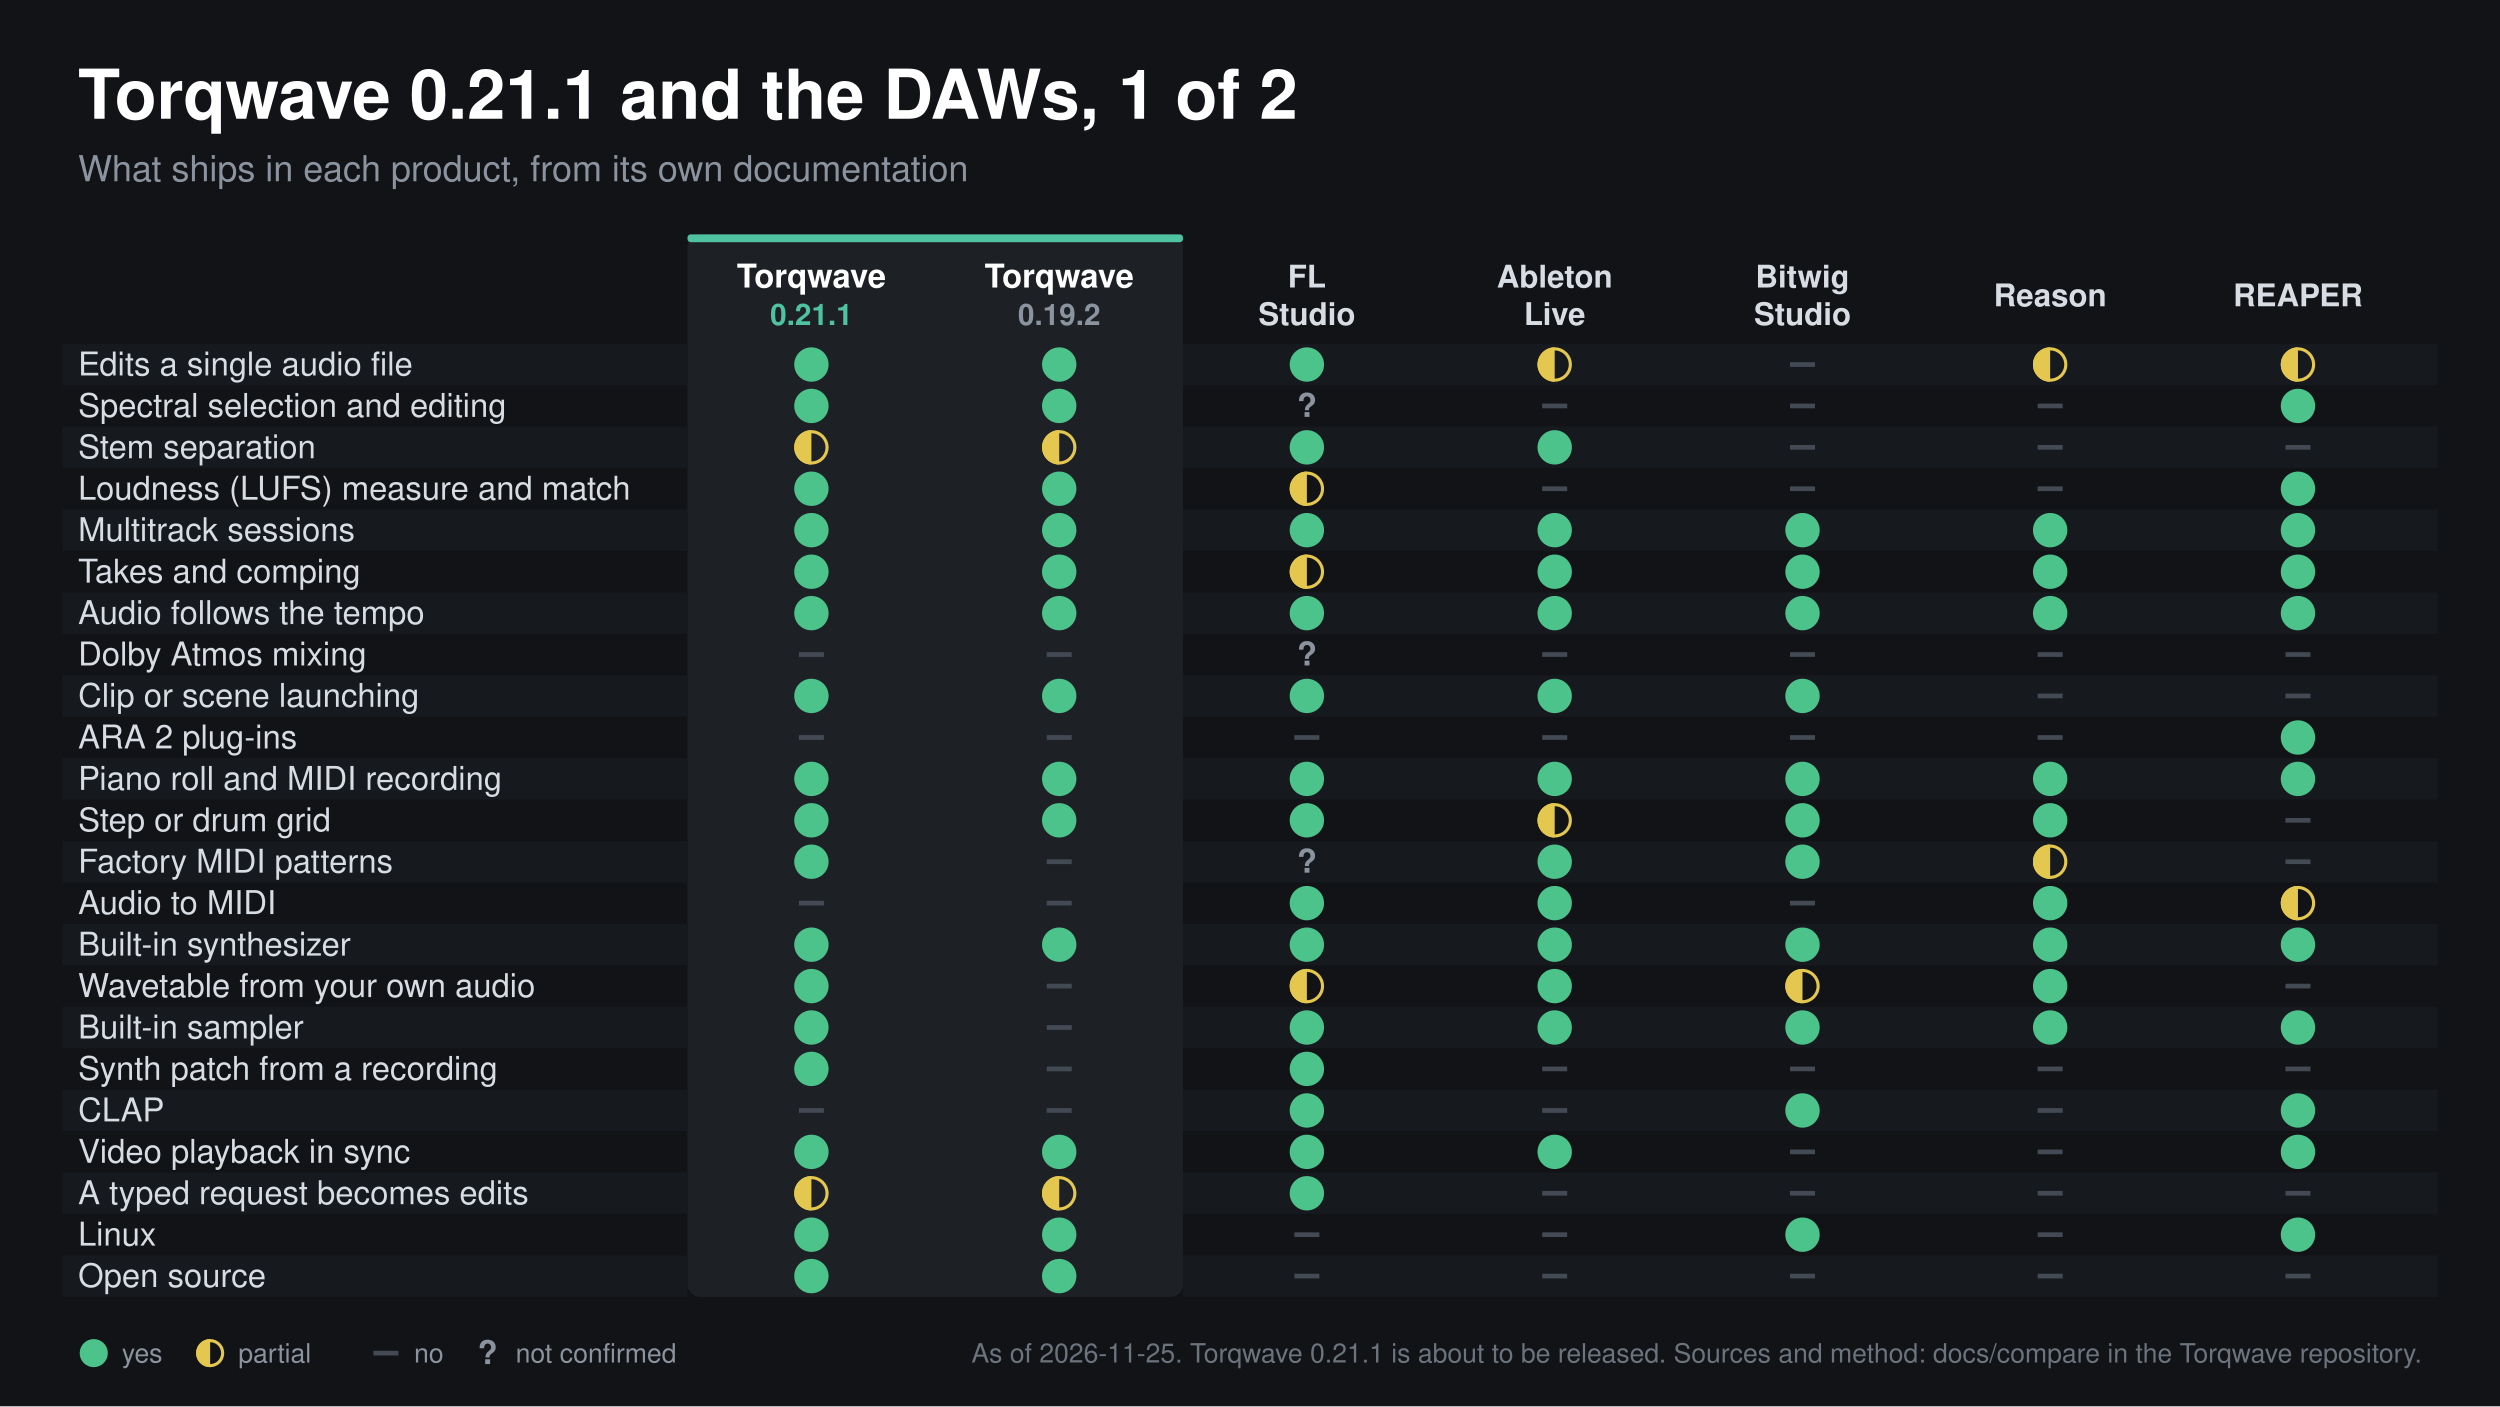
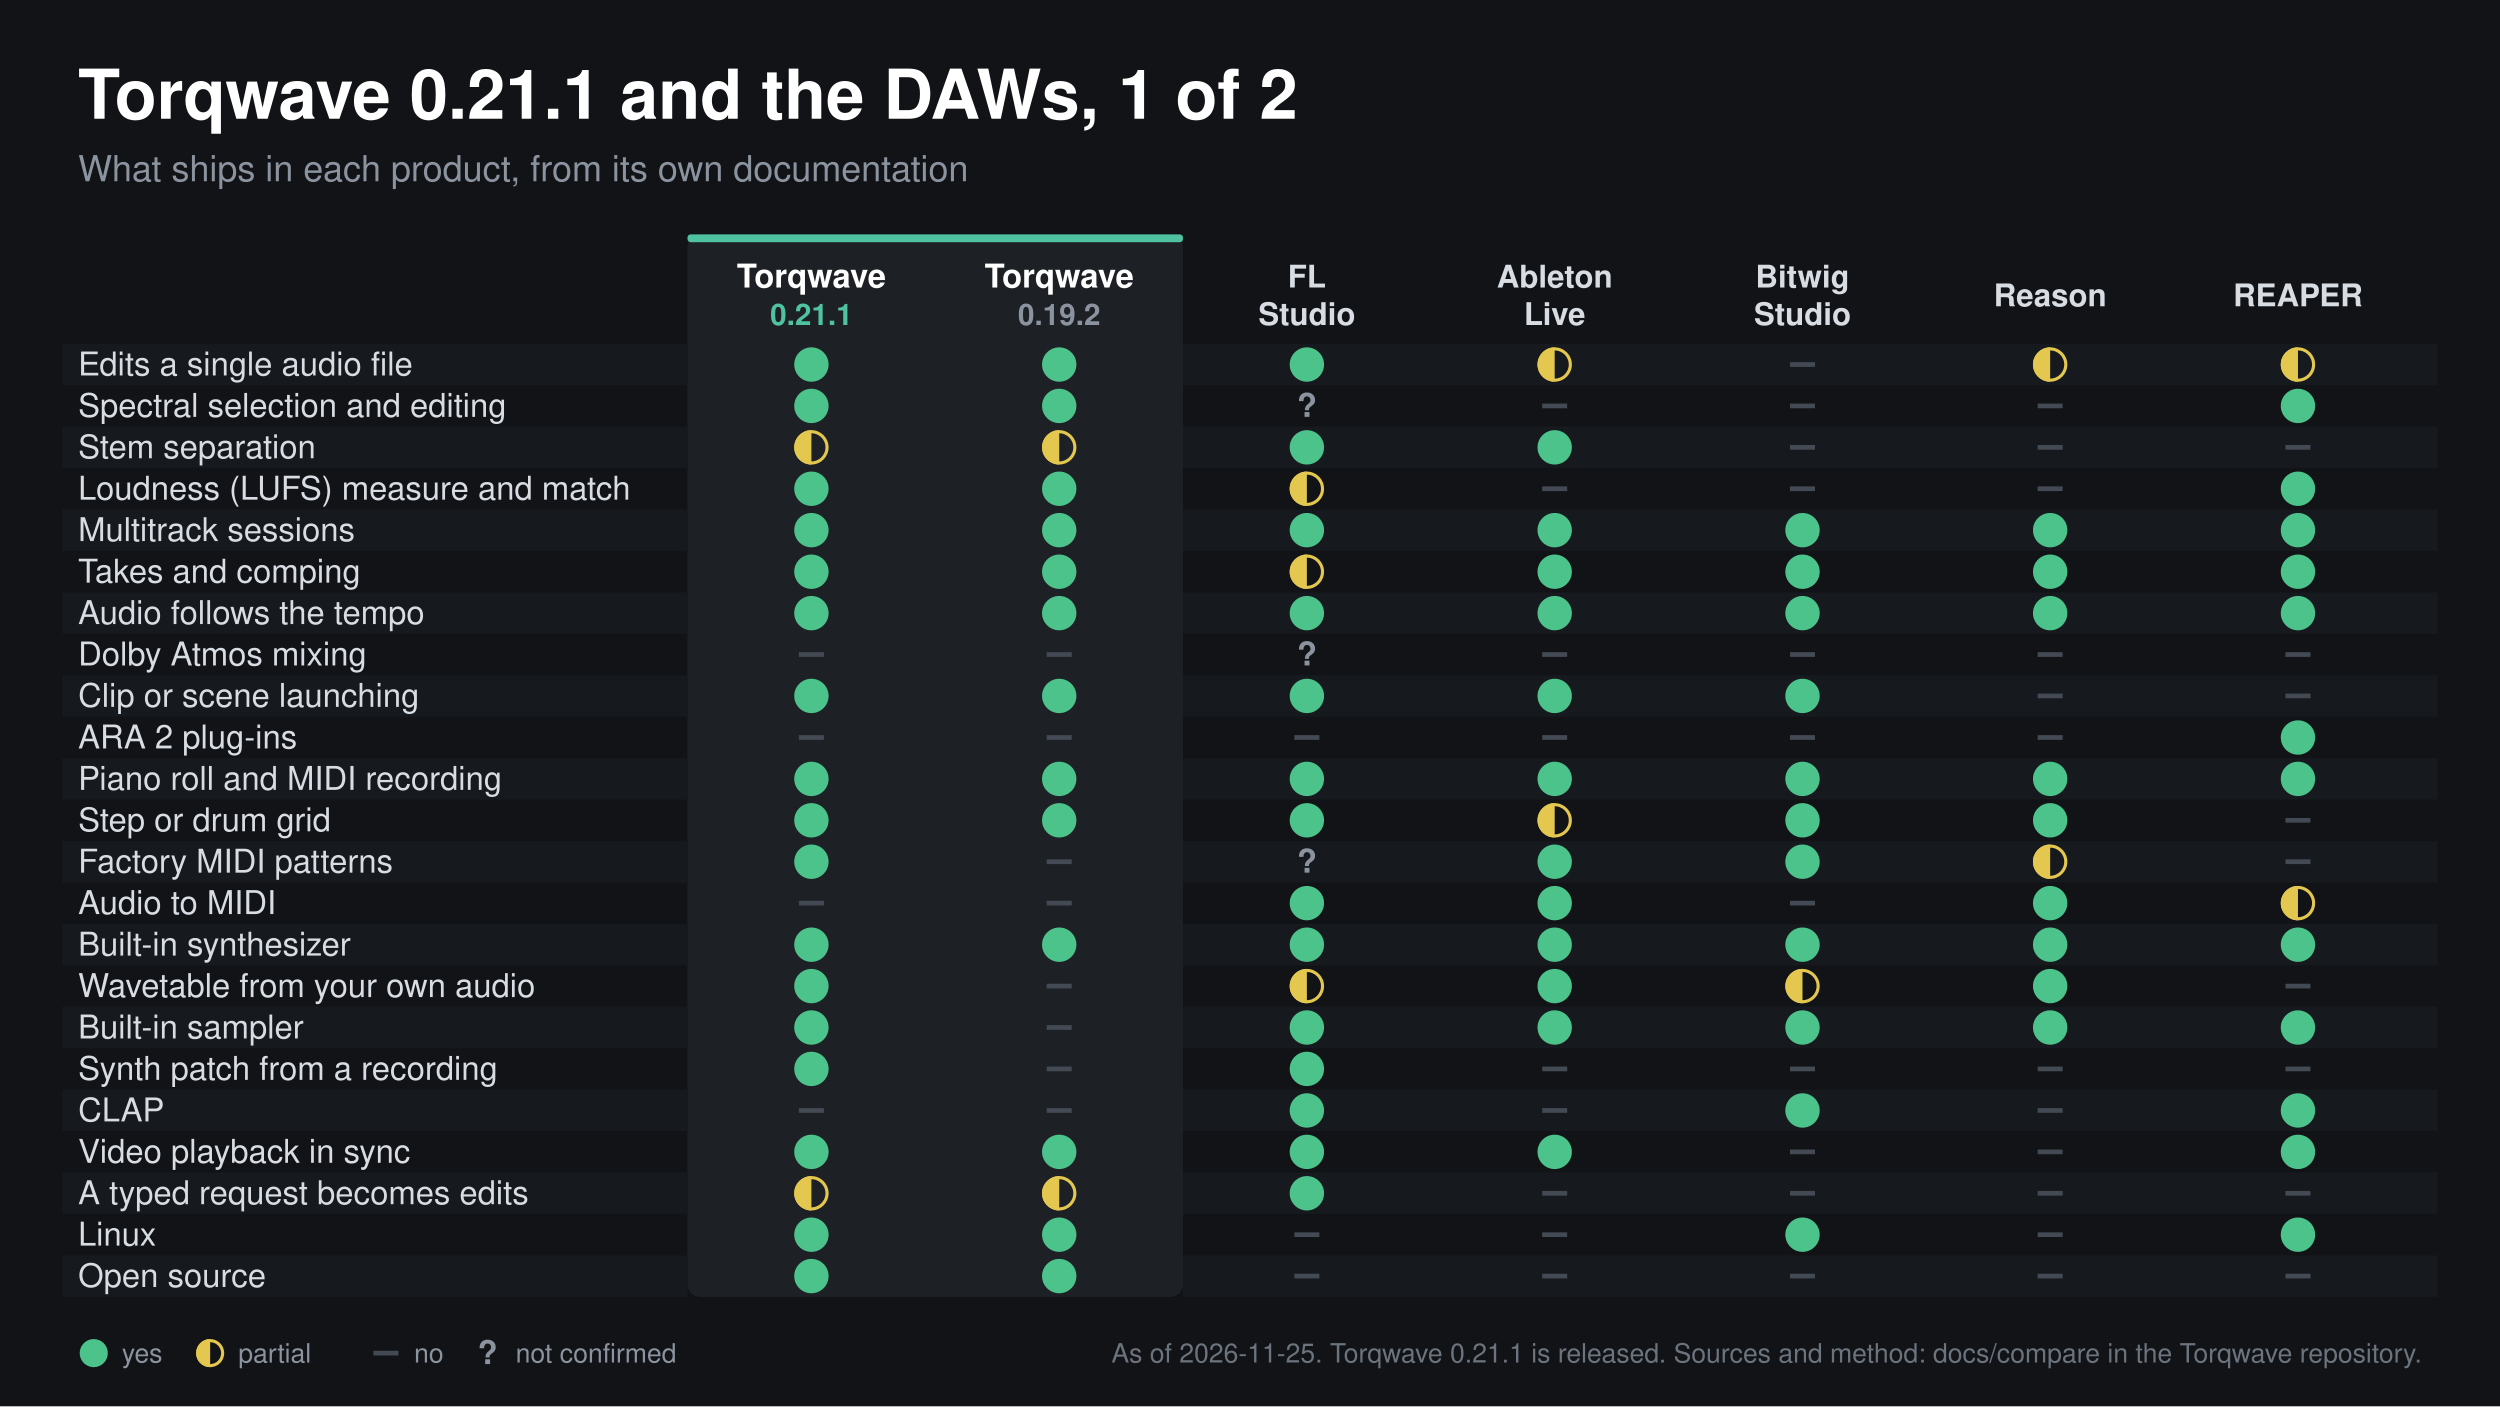
<svg xmlns="http://www.w3.org/2000/svg" width="1600" height="900" viewBox="0 0 1600 900" font-family="Helvetica Neue, Helvetica, Arial, sans-serif">
  <rect width="1600" height="900" fill="#111317" />
  <text x="50.0" y="76.0" font-size="44" fill="#ffffff" text-anchor="start" font-weight="bold">Torqwave 0.21.1 and the DAWs, 1 of 2</text>
  <text x="50.0" y="116.0" font-size="23" fill="#8b939e" text-anchor="start" font-weight="normal">What ships in each product, from its own documentation</text>
-   <text x="1550.0" y="872.0" font-size="17" fill="#6b737d" text-anchor="end" font-weight="normal">As of 2026-11-25. Torqwave 0.21.1 is about to be released. Sources and method: docs/compare in the Torqwave repository.</text>
+   <text x="1550.0" y="872.0" font-size="17" fill="#6b737d" text-anchor="end" font-weight="normal">As of 2026-11-25. Torqwave 0.21.1 is released. Sources and method: docs/compare in the Torqwave repository.</text>
  <rect x="440.0" y="150.0" width="317.1" height="680.0" rx="8" fill="#1d2126" />
  <rect x="440.0" y="150.0" width="317.1" height="5.0" rx="2" fill="#4fc3a1" />
  <text x="519.3" y="184.0" font-size="21" fill="#ffffff" text-anchor="middle" font-weight="bold">Torqwave</text>
  <text x="519.3" y="208.0" font-size="19" fill="#4fc3a1" text-anchor="middle" font-weight="bold">0.21.1</text>
  <text x="677.9" y="184.0" font-size="21" fill="#ffffff" text-anchor="middle" font-weight="bold">Torqwave</text>
  <text x="677.9" y="208.0" font-size="19" fill="#8b939e" text-anchor="middle" font-weight="bold">0.19.2</text>
  <text x="836.4" y="184.0" font-size="20" fill="#d8dde3" text-anchor="middle" font-weight="bold">FL</text>
  <text x="836.4" y="208.0" font-size="20" fill="#d8dde3" text-anchor="middle" font-weight="bold">Studio</text>
  <text x="995.0" y="184.0" font-size="20" fill="#d8dde3" text-anchor="middle" font-weight="bold">Ableton</text>
  <text x="995.0" y="208.0" font-size="20" fill="#d8dde3" text-anchor="middle" font-weight="bold">Live</text>
  <text x="1153.6" y="184.0" font-size="20" fill="#d8dde3" text-anchor="middle" font-weight="bold">Bitwig</text>
  <text x="1153.6" y="208.0" font-size="20" fill="#d8dde3" text-anchor="middle" font-weight="bold">Studio</text>
  <text x="1312.1" y="196.0" font-size="20" fill="#d8dde3" text-anchor="middle" font-weight="bold">Reason</text>
  <text x="1470.7" y="196.0" font-size="20" fill="#d8dde3" text-anchor="middle" font-weight="bold">REAPER</text>
  <rect x="40.0" y="220.0" width="400.0" height="26.5" rx="0" fill="#16191d" />
  <rect x="757.1" y="220.0" width="802.9" height="26.5" rx="0" fill="#16191d" />
  <text x="50.0" y="240.3" font-size="21" fill="#d8dde3" text-anchor="start" font-weight="normal">Edits a single audio file</text>
  <circle cx="519.3" cy="233.3" r="11" fill="#4cc38a" />
  <circle cx="677.9" cy="233.3" r="11" fill="#4cc38a" />
  <circle cx="836.4" cy="233.3" r="11" fill="#4cc38a" />
  <circle cx="995.0" cy="233.3" r="10" fill="none" stroke="#e3c74f" stroke-width="2" />
  <path d="M 995.0 222.3 A 11 11 0 0 0 995.0 244.3 Z" fill="#e3c74f" />
  <line x1="1145.6" y1="233.3" x2="1161.6" y2="233.3" stroke="#434a54" stroke-width="3" />
  <circle cx="1312.1" cy="233.3" r="10" fill="none" stroke="#e3c74f" stroke-width="2" />
  <path d="M 1312.1 222.3 A 11 11 0 0 0 1312.1 244.3 Z" fill="#e3c74f" />
  <circle cx="1470.7" cy="233.3" r="10" fill="none" stroke="#e3c74f" stroke-width="2" />
  <path d="M 1470.7 222.3 A 11 11 0 0 0 1470.7 244.3 Z" fill="#e3c74f" />
  <text x="50.0" y="266.8" font-size="21" fill="#d8dde3" text-anchor="start" font-weight="normal">Spectral selection and editing</text>
  <circle cx="519.3" cy="259.8" r="11" fill="#4cc38a" />
  <circle cx="677.9" cy="259.8" r="11" fill="#4cc38a" />
  <text x="836.4" y="266.8" font-size="21" fill="#8b939e" text-anchor="middle" font-weight="bold">?</text>
  <line x1="987.0" y1="259.8" x2="1003.0" y2="259.8" stroke="#434a54" stroke-width="3" />
  <line x1="1145.6" y1="259.8" x2="1161.6" y2="259.8" stroke="#434a54" stroke-width="3" />
  <line x1="1304.1" y1="259.8" x2="1320.1" y2="259.8" stroke="#434a54" stroke-width="3" />
  <circle cx="1470.7" cy="259.8" r="11" fill="#4cc38a" />
  <rect x="40.0" y="273.0" width="400.0" height="26.5" rx="0" fill="#16191d" />
  <rect x="757.1" y="273.0" width="802.9" height="26.5" rx="0" fill="#16191d" />
  <text x="50.0" y="293.3" font-size="21" fill="#d8dde3" text-anchor="start" font-weight="normal">Stem separation</text>
  <circle cx="519.3" cy="286.3" r="10" fill="none" stroke="#e3c74f" stroke-width="2" />
  <path d="M 519.3 275.3 A 11 11 0 0 0 519.3 297.3 Z" fill="#e3c74f" />
  <circle cx="677.9" cy="286.3" r="10" fill="none" stroke="#e3c74f" stroke-width="2" />
  <path d="M 677.9 275.3 A 11 11 0 0 0 677.9 297.3 Z" fill="#e3c74f" />
  <circle cx="836.4" cy="286.3" r="11" fill="#4cc38a" />
  <circle cx="995.0" cy="286.3" r="11" fill="#4cc38a" />
  <line x1="1145.6" y1="286.3" x2="1161.6" y2="286.3" stroke="#434a54" stroke-width="3" />
  <line x1="1304.1" y1="286.3" x2="1320.1" y2="286.3" stroke="#434a54" stroke-width="3" />
  <line x1="1462.7" y1="286.3" x2="1478.7" y2="286.3" stroke="#434a54" stroke-width="3" />
  <text x="50.0" y="319.8" font-size="21" fill="#d8dde3" text-anchor="start" font-weight="normal">Loudness (LUFS) measure and match</text>
  <circle cx="519.3" cy="312.8" r="11" fill="#4cc38a" />
  <circle cx="677.9" cy="312.8" r="11" fill="#4cc38a" />
  <circle cx="836.4" cy="312.8" r="10" fill="none" stroke="#e3c74f" stroke-width="2" />
  <path d="M 836.4 301.8 A 11 11 0 0 0 836.4 323.8 Z" fill="#e3c74f" />
  <line x1="987.0" y1="312.8" x2="1003.0" y2="312.8" stroke="#434a54" stroke-width="3" />
  <line x1="1145.6" y1="312.8" x2="1161.6" y2="312.8" stroke="#434a54" stroke-width="3" />
  <line x1="1304.1" y1="312.8" x2="1320.1" y2="312.8" stroke="#434a54" stroke-width="3" />
  <circle cx="1470.7" cy="312.8" r="11" fill="#4cc38a" />
  <rect x="40.0" y="326.1" width="400.0" height="26.5" rx="0" fill="#16191d" />
  <rect x="757.1" y="326.1" width="802.9" height="26.5" rx="0" fill="#16191d" />
  <text x="50.0" y="346.3" font-size="21" fill="#d8dde3" text-anchor="start" font-weight="normal">Multitrack sessions</text>
  <circle cx="519.3" cy="339.3" r="11" fill="#4cc38a" />
  <circle cx="677.9" cy="339.3" r="11" fill="#4cc38a" />
  <circle cx="836.4" cy="339.3" r="11" fill="#4cc38a" />
  <circle cx="995.0" cy="339.3" r="11" fill="#4cc38a" />
  <circle cx="1153.6" cy="339.3" r="11" fill="#4cc38a" />
  <circle cx="1312.1" cy="339.3" r="11" fill="#4cc38a" />
  <circle cx="1470.7" cy="339.3" r="11" fill="#4cc38a" />
  <text x="50.0" y="372.9" font-size="21" fill="#d8dde3" text-anchor="start" font-weight="normal">Takes and comping</text>
  <circle cx="519.3" cy="365.9" r="11" fill="#4cc38a" />
  <circle cx="677.9" cy="365.9" r="11" fill="#4cc38a" />
  <circle cx="836.4" cy="365.9" r="10" fill="none" stroke="#e3c74f" stroke-width="2" />
  <path d="M 836.4 354.9 A 11 11 0 0 0 836.4 376.9 Z" fill="#e3c74f" />
  <circle cx="995.0" cy="365.9" r="11" fill="#4cc38a" />
  <circle cx="1153.6" cy="365.9" r="11" fill="#4cc38a" />
  <circle cx="1312.1" cy="365.9" r="11" fill="#4cc38a" />
  <circle cx="1470.7" cy="365.9" r="11" fill="#4cc38a" />
  <rect x="40.0" y="379.1" width="400.0" height="26.5" rx="0" fill="#16191d" />
  <rect x="757.1" y="379.1" width="802.9" height="26.5" rx="0" fill="#16191d" />
  <text x="50.0" y="399.4" font-size="21" fill="#d8dde3" text-anchor="start" font-weight="normal">Audio follows the tempo</text>
  <circle cx="519.3" cy="392.4" r="11" fill="#4cc38a" />
  <circle cx="677.9" cy="392.4" r="11" fill="#4cc38a" />
  <circle cx="836.4" cy="392.4" r="11" fill="#4cc38a" />
  <circle cx="995.0" cy="392.4" r="11" fill="#4cc38a" />
  <circle cx="1153.6" cy="392.4" r="11" fill="#4cc38a" />
  <circle cx="1312.1" cy="392.4" r="11" fill="#4cc38a" />
  <circle cx="1470.7" cy="392.4" r="11" fill="#4cc38a" />
  <text x="50.0" y="425.9" font-size="21" fill="#d8dde3" text-anchor="start" font-weight="normal">Dolby Atmos mixing</text>
  <line x1="511.3" y1="418.9" x2="527.3" y2="418.9" stroke="#434a54" stroke-width="3" />
  <line x1="669.9" y1="418.9" x2="685.9" y2="418.9" stroke="#434a54" stroke-width="3" />
  <text x="836.4" y="425.9" font-size="21" fill="#8b939e" text-anchor="middle" font-weight="bold">?</text>
  <line x1="987.0" y1="418.9" x2="1003.0" y2="418.9" stroke="#434a54" stroke-width="3" />
  <line x1="1145.6" y1="418.9" x2="1161.6" y2="418.9" stroke="#434a54" stroke-width="3" />
  <line x1="1304.1" y1="418.9" x2="1320.1" y2="418.9" stroke="#434a54" stroke-width="3" />
  <line x1="1462.7" y1="418.9" x2="1478.7" y2="418.9" stroke="#434a54" stroke-width="3" />
  <rect x="40.0" y="432.2" width="400.0" height="26.5" rx="0" fill="#16191d" />
  <rect x="757.1" y="432.2" width="802.9" height="26.5" rx="0" fill="#16191d" />
  <text x="50.0" y="452.4" font-size="21" fill="#d8dde3" text-anchor="start" font-weight="normal">Clip or scene launching</text>
  <circle cx="519.3" cy="445.4" r="11" fill="#4cc38a" />
  <circle cx="677.9" cy="445.4" r="11" fill="#4cc38a" />
  <circle cx="836.4" cy="445.4" r="11" fill="#4cc38a" />
  <circle cx="995.0" cy="445.4" r="11" fill="#4cc38a" />
  <circle cx="1153.6" cy="445.4" r="11" fill="#4cc38a" />
  <line x1="1304.1" y1="445.4" x2="1320.1" y2="445.4" stroke="#434a54" stroke-width="3" />
  <line x1="1462.7" y1="445.4" x2="1478.7" y2="445.4" stroke="#434a54" stroke-width="3" />
  <text x="50.0" y="479.0" font-size="21" fill="#d8dde3" text-anchor="start" font-weight="normal">ARA 2 plug-ins</text>
  <line x1="511.3" y1="472.0" x2="527.3" y2="472.0" stroke="#434a54" stroke-width="3" />
  <line x1="669.9" y1="472.0" x2="685.9" y2="472.0" stroke="#434a54" stroke-width="3" />
  <line x1="828.4" y1="472.0" x2="844.4" y2="472.0" stroke="#434a54" stroke-width="3" />
  <line x1="987.0" y1="472.0" x2="1003.0" y2="472.0" stroke="#434a54" stroke-width="3" />
  <line x1="1145.6" y1="472.0" x2="1161.6" y2="472.0" stroke="#434a54" stroke-width="3" />
  <line x1="1304.1" y1="472.0" x2="1320.1" y2="472.0" stroke="#434a54" stroke-width="3" />
  <circle cx="1470.7" cy="472.0" r="11" fill="#4cc38a" />
  <rect x="40.0" y="485.2" width="400.0" height="26.5" rx="0" fill="#16191d" />
  <rect x="757.1" y="485.2" width="802.9" height="26.5" rx="0" fill="#16191d" />
  <text x="50.0" y="505.5" font-size="21" fill="#d8dde3" text-anchor="start" font-weight="normal">Piano roll and MIDI recording</text>
  <circle cx="519.3" cy="498.5" r="11" fill="#4cc38a" />
  <circle cx="677.9" cy="498.5" r="11" fill="#4cc38a" />
  <circle cx="836.4" cy="498.5" r="11" fill="#4cc38a" />
  <circle cx="995.0" cy="498.5" r="11" fill="#4cc38a" />
  <circle cx="1153.6" cy="498.5" r="11" fill="#4cc38a" />
  <circle cx="1312.1" cy="498.5" r="11" fill="#4cc38a" />
  <circle cx="1470.7" cy="498.5" r="11" fill="#4cc38a" />
  <text x="50.0" y="532.0" font-size="21" fill="#d8dde3" text-anchor="start" font-weight="normal">Step or drum grid</text>
  <circle cx="519.3" cy="525.0" r="11" fill="#4cc38a" />
  <circle cx="677.9" cy="525.0" r="11" fill="#4cc38a" />
  <circle cx="836.4" cy="525.0" r="11" fill="#4cc38a" />
  <circle cx="995.0" cy="525.0" r="10" fill="none" stroke="#e3c74f" stroke-width="2" />
  <path d="M 995.0 514.0 A 11 11 0 0 0 995.0 536.0 Z" fill="#e3c74f" />
  <circle cx="1153.6" cy="525.0" r="11" fill="#4cc38a" />
  <circle cx="1312.1" cy="525.0" r="11" fill="#4cc38a" />
  <line x1="1462.7" y1="525.0" x2="1478.7" y2="525.0" stroke="#434a54" stroke-width="3" />
  <rect x="40.0" y="538.3" width="400.0" height="26.5" rx="0" fill="#16191d" />
  <rect x="757.1" y="538.3" width="802.9" height="26.5" rx="0" fill="#16191d" />
  <text x="50.0" y="558.5" font-size="21" fill="#d8dde3" text-anchor="start" font-weight="normal">Factory MIDI patterns</text>
  <circle cx="519.3" cy="551.5" r="11" fill="#4cc38a" />
  <line x1="669.9" y1="551.5" x2="685.9" y2="551.5" stroke="#434a54" stroke-width="3" />
  <text x="836.4" y="558.5" font-size="21" fill="#8b939e" text-anchor="middle" font-weight="bold">?</text>
  <circle cx="995.0" cy="551.5" r="11" fill="#4cc38a" />
  <circle cx="1153.6" cy="551.5" r="11" fill="#4cc38a" />
  <circle cx="1312.1" cy="551.5" r="10" fill="none" stroke="#e3c74f" stroke-width="2" />
  <path d="M 1312.1 540.5 A 11 11 0 0 0 1312.1 562.5 Z" fill="#e3c74f" />
  <line x1="1462.7" y1="551.5" x2="1478.7" y2="551.5" stroke="#434a54" stroke-width="3" />
  <text x="50.0" y="585.0" font-size="21" fill="#d8dde3" text-anchor="start" font-weight="normal">Audio to MIDI</text>
  <line x1="511.3" y1="578.0" x2="527.3" y2="578.0" stroke="#434a54" stroke-width="3" />
  <line x1="669.9" y1="578.0" x2="685.9" y2="578.0" stroke="#434a54" stroke-width="3" />
  <circle cx="836.4" cy="578.0" r="11" fill="#4cc38a" />
  <circle cx="995.0" cy="578.0" r="11" fill="#4cc38a" />
  <line x1="1145.6" y1="578.0" x2="1161.6" y2="578.0" stroke="#434a54" stroke-width="3" />
  <circle cx="1312.1" cy="578.0" r="11" fill="#4cc38a" />
  <circle cx="1470.7" cy="578.0" r="10" fill="none" stroke="#e3c74f" stroke-width="2" />
  <path d="M 1470.7 567.0 A 11 11 0 0 0 1470.7 589.0 Z" fill="#e3c74f" />
  <rect x="40.0" y="591.3" width="400.0" height="26.5" rx="0" fill="#16191d" />
  <rect x="757.1" y="591.3" width="802.9" height="26.5" rx="0" fill="#16191d" />
  <text x="50.0" y="611.6" font-size="21" fill="#d8dde3" text-anchor="start" font-weight="normal">Built-in synthesizer</text>
  <circle cx="519.3" cy="604.6" r="11" fill="#4cc38a" />
  <circle cx="677.9" cy="604.6" r="11" fill="#4cc38a" />
  <circle cx="836.4" cy="604.6" r="11" fill="#4cc38a" />
  <circle cx="995.0" cy="604.6" r="11" fill="#4cc38a" />
  <circle cx="1153.6" cy="604.6" r="11" fill="#4cc38a" />
  <circle cx="1312.1" cy="604.6" r="11" fill="#4cc38a" />
  <circle cx="1470.7" cy="604.6" r="11" fill="#4cc38a" />
  <text x="50.0" y="638.1" font-size="21" fill="#d8dde3" text-anchor="start" font-weight="normal">Wavetable from your own audio</text>
  <circle cx="519.3" cy="631.1" r="11" fill="#4cc38a" />
  <line x1="669.9" y1="631.1" x2="685.9" y2="631.1" stroke="#434a54" stroke-width="3" />
  <circle cx="836.4" cy="631.1" r="10" fill="none" stroke="#e3c74f" stroke-width="2" />
  <path d="M 836.4 620.1 A 11 11 0 0 0 836.4 642.1 Z" fill="#e3c74f" />
  <circle cx="995.0" cy="631.1" r="11" fill="#4cc38a" />
  <circle cx="1153.6" cy="631.1" r="10" fill="none" stroke="#e3c74f" stroke-width="2" />
  <path d="M 1153.6 620.1 A 11 11 0 0 0 1153.6 642.1 Z" fill="#e3c74f" />
  <circle cx="1312.1" cy="631.1" r="11" fill="#4cc38a" />
  <line x1="1462.7" y1="631.1" x2="1478.7" y2="631.1" stroke="#434a54" stroke-width="3" />
  <rect x="40.0" y="644.3" width="400.0" height="26.5" rx="0" fill="#16191d" />
  <rect x="757.1" y="644.3" width="802.9" height="26.5" rx="0" fill="#16191d" />
  <text x="50.0" y="664.6" font-size="21" fill="#d8dde3" text-anchor="start" font-weight="normal">Built-in sampler</text>
  <circle cx="519.3" cy="657.6" r="11" fill="#4cc38a" />
  <line x1="669.9" y1="657.6" x2="685.9" y2="657.6" stroke="#434a54" stroke-width="3" />
  <circle cx="836.4" cy="657.6" r="11" fill="#4cc38a" />
  <circle cx="995.0" cy="657.6" r="11" fill="#4cc38a" />
  <circle cx="1153.6" cy="657.6" r="11" fill="#4cc38a" />
  <circle cx="1312.1" cy="657.6" r="11" fill="#4cc38a" />
  <circle cx="1470.7" cy="657.6" r="11" fill="#4cc38a" />
  <text x="50.0" y="691.1" font-size="21" fill="#d8dde3" text-anchor="start" font-weight="normal">Synth patch from a recording</text>
  <circle cx="519.3" cy="684.1" r="11" fill="#4cc38a" />
  <line x1="669.9" y1="684.1" x2="685.9" y2="684.1" stroke="#434a54" stroke-width="3" />
  <circle cx="836.4" cy="684.1" r="11" fill="#4cc38a" />
  <line x1="987.0" y1="684.1" x2="1003.0" y2="684.1" stroke="#434a54" stroke-width="3" />
  <line x1="1145.6" y1="684.1" x2="1161.6" y2="684.1" stroke="#434a54" stroke-width="3" />
  <line x1="1304.1" y1="684.1" x2="1320.1" y2="684.1" stroke="#434a54" stroke-width="3" />
  <line x1="1462.7" y1="684.1" x2="1478.7" y2="684.1" stroke="#434a54" stroke-width="3" />
  <rect x="40.0" y="697.4" width="400.0" height="26.5" rx="0" fill="#16191d" />
  <rect x="757.1" y="697.4" width="802.9" height="26.5" rx="0" fill="#16191d" />
  <text x="50.0" y="717.7" font-size="21" fill="#d8dde3" text-anchor="start" font-weight="normal">CLAP</text>
  <line x1="511.3" y1="710.7" x2="527.3" y2="710.7" stroke="#434a54" stroke-width="3" />
  <line x1="669.9" y1="710.7" x2="685.9" y2="710.7" stroke="#434a54" stroke-width="3" />
  <circle cx="836.4" cy="710.7" r="11" fill="#4cc38a" />
  <line x1="987.0" y1="710.7" x2="1003.0" y2="710.7" stroke="#434a54" stroke-width="3" />
  <circle cx="1153.6" cy="710.7" r="11" fill="#4cc38a" />
  <line x1="1304.1" y1="710.7" x2="1320.1" y2="710.7" stroke="#434a54" stroke-width="3" />
  <circle cx="1470.7" cy="710.7" r="11" fill="#4cc38a" />
  <text x="50.0" y="744.2" font-size="21" fill="#d8dde3" text-anchor="start" font-weight="normal">Video playback in sync</text>
  <circle cx="519.3" cy="737.2" r="11" fill="#4cc38a" />
  <circle cx="677.9" cy="737.2" r="11" fill="#4cc38a" />
  <circle cx="836.4" cy="737.2" r="11" fill="#4cc38a" />
  <circle cx="995.0" cy="737.2" r="11" fill="#4cc38a" />
  <line x1="1145.6" y1="737.2" x2="1161.6" y2="737.2" stroke="#434a54" stroke-width="3" />
  <line x1="1304.1" y1="737.2" x2="1320.1" y2="737.2" stroke="#434a54" stroke-width="3" />
  <circle cx="1470.7" cy="737.2" r="11" fill="#4cc38a" />
  <rect x="40.0" y="750.4" width="400.0" height="26.5" rx="0" fill="#16191d" />
  <rect x="757.1" y="750.4" width="802.9" height="26.5" rx="0" fill="#16191d" />
  <text x="50.0" y="770.7" font-size="21" fill="#d8dde3" text-anchor="start" font-weight="normal">A typed request becomes edits</text>
  <circle cx="519.3" cy="763.7" r="10" fill="none" stroke="#e3c74f" stroke-width="2" />
  <path d="M 519.3 752.7 A 11 11 0 0 0 519.3 774.7 Z" fill="#e3c74f" />
  <circle cx="677.9" cy="763.7" r="10" fill="none" stroke="#e3c74f" stroke-width="2" />
  <path d="M 677.9 752.7 A 11 11 0 0 0 677.9 774.7 Z" fill="#e3c74f" />
  <circle cx="836.4" cy="763.7" r="11" fill="#4cc38a" />
  <line x1="987.0" y1="763.7" x2="1003.0" y2="763.7" stroke="#434a54" stroke-width="3" />
  <line x1="1145.6" y1="763.7" x2="1161.6" y2="763.7" stroke="#434a54" stroke-width="3" />
  <line x1="1304.1" y1="763.7" x2="1320.1" y2="763.7" stroke="#434a54" stroke-width="3" />
  <line x1="1462.7" y1="763.7" x2="1478.7" y2="763.7" stroke="#434a54" stroke-width="3" />
  <text x="50.0" y="797.2" font-size="21" fill="#d8dde3" text-anchor="start" font-weight="normal">Linux</text>
  <circle cx="519.3" cy="790.2" r="11" fill="#4cc38a" />
  <circle cx="677.9" cy="790.2" r="11" fill="#4cc38a" />
  <line x1="828.4" y1="790.2" x2="844.4" y2="790.2" stroke="#434a54" stroke-width="3" />
  <line x1="987.0" y1="790.2" x2="1003.0" y2="790.2" stroke="#434a54" stroke-width="3" />
  <circle cx="1153.6" cy="790.2" r="11" fill="#4cc38a" />
  <line x1="1304.1" y1="790.2" x2="1320.1" y2="790.2" stroke="#434a54" stroke-width="3" />
  <circle cx="1470.7" cy="790.2" r="11" fill="#4cc38a" />
  <rect x="40.0" y="803.5" width="400.0" height="26.5" rx="0" fill="#16191d" />
  <rect x="757.1" y="803.5" width="802.9" height="26.5" rx="0" fill="#16191d" />
  <text x="50.0" y="823.7" font-size="21" fill="#d8dde3" text-anchor="start" font-weight="normal">Open source</text>
  <circle cx="519.3" cy="816.7" r="11" fill="#4cc38a" />
  <circle cx="677.9" cy="816.7" r="11" fill="#4cc38a" />
  <line x1="828.4" y1="816.7" x2="844.4" y2="816.7" stroke="#434a54" stroke-width="3" />
  <line x1="987.0" y1="816.7" x2="1003.0" y2="816.7" stroke="#434a54" stroke-width="3" />
  <line x1="1145.6" y1="816.7" x2="1161.6" y2="816.7" stroke="#434a54" stroke-width="3" />
  <line x1="1304.1" y1="816.7" x2="1320.1" y2="816.7" stroke="#434a54" stroke-width="3" />
  <line x1="1462.7" y1="816.7" x2="1478.7" y2="816.7" stroke="#434a54" stroke-width="3" />
  <circle cx="60.0" cy="866.0" r="9" fill="#4cc38a" />
  <text x="78.0" y="872.0" font-size="17" fill="#8b939e" text-anchor="start" font-weight="normal">yes</text>
  <circle cx="134.5" cy="866.0" r="8" fill="none" stroke="#e3c74f" stroke-width="2" />
  <path d="M 134.5 857.0 A 9 9 0 0 0 134.5 875.0 Z" fill="#e3c74f" />
  <text x="152.5" y="872.0" font-size="17" fill="#8b939e" text-anchor="start" font-weight="normal">partial</text>
  <line x1="239.0" y1="866.0" x2="255.0" y2="866.0" stroke="#434a54" stroke-width="3" />
  <text x="265.0" y="872.0" font-size="17" fill="#8b939e" text-anchor="start" font-weight="normal">no</text>
  <text x="312.0" y="873.0" font-size="21" fill="#8b939e" text-anchor="middle" font-weight="bold">?</text>
  <text x="330.0" y="872.0" font-size="17" fill="#8b939e" text-anchor="start" font-weight="normal">not confirmed</text>
</svg>
